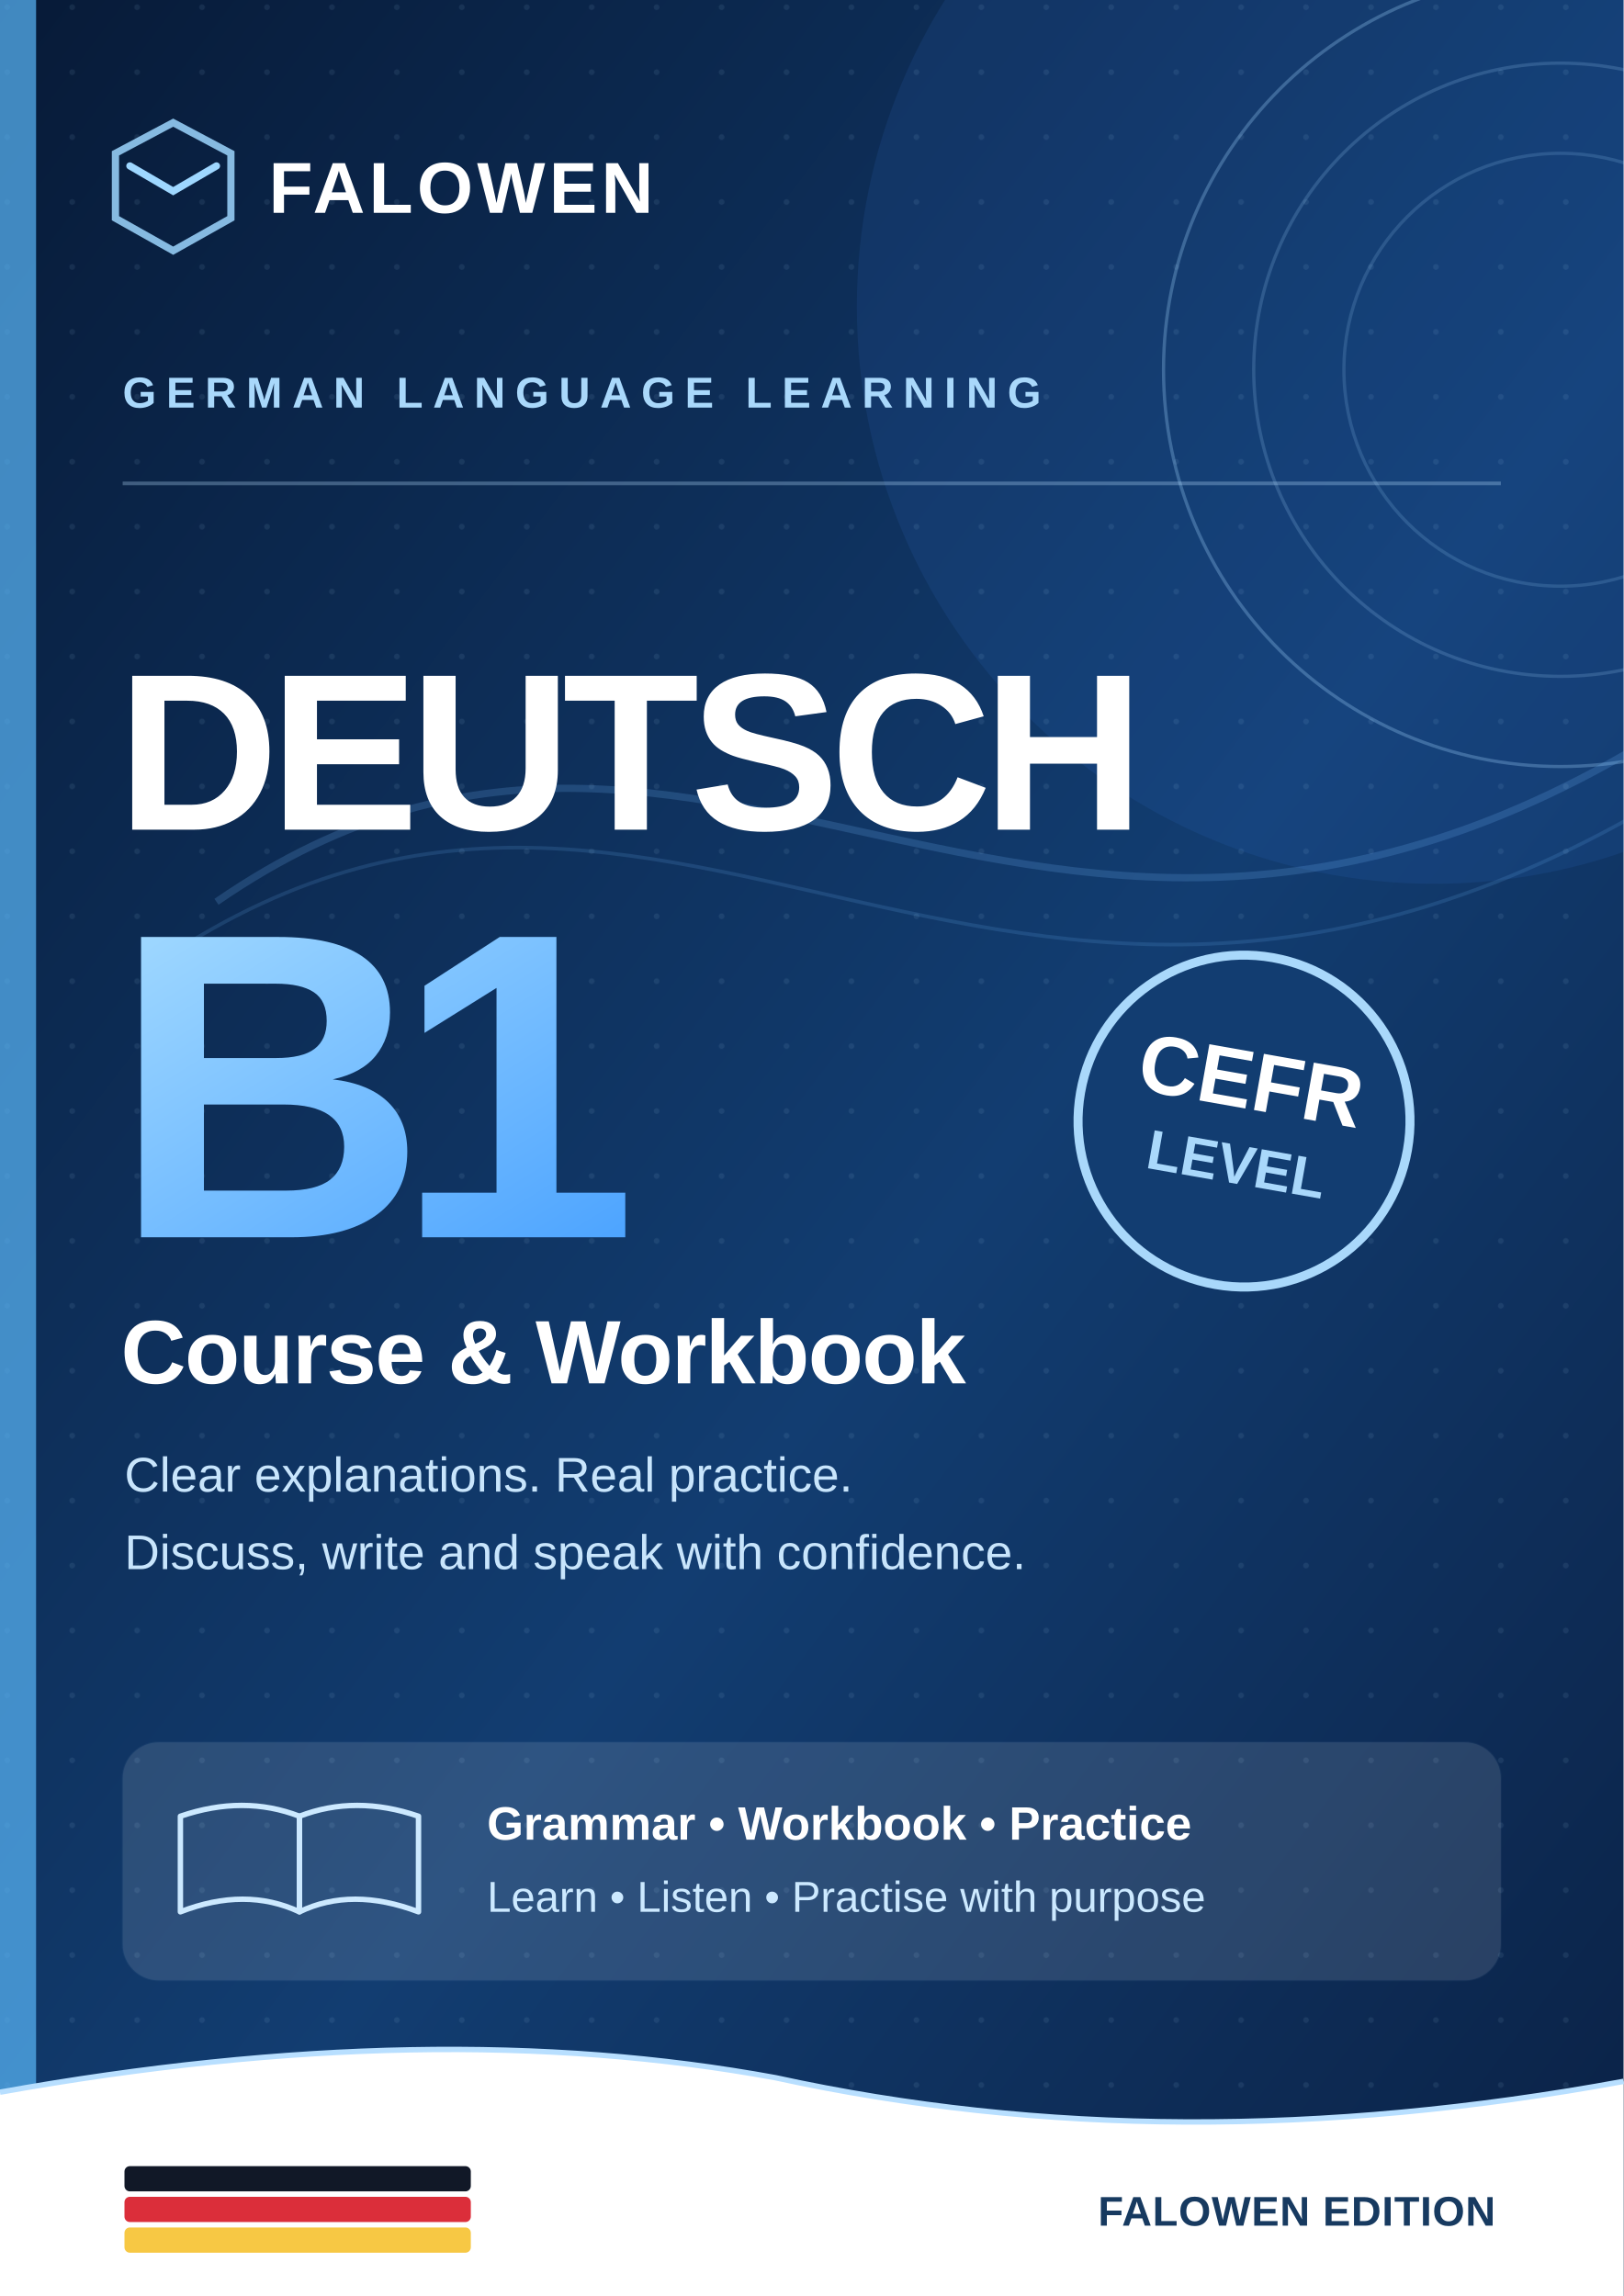
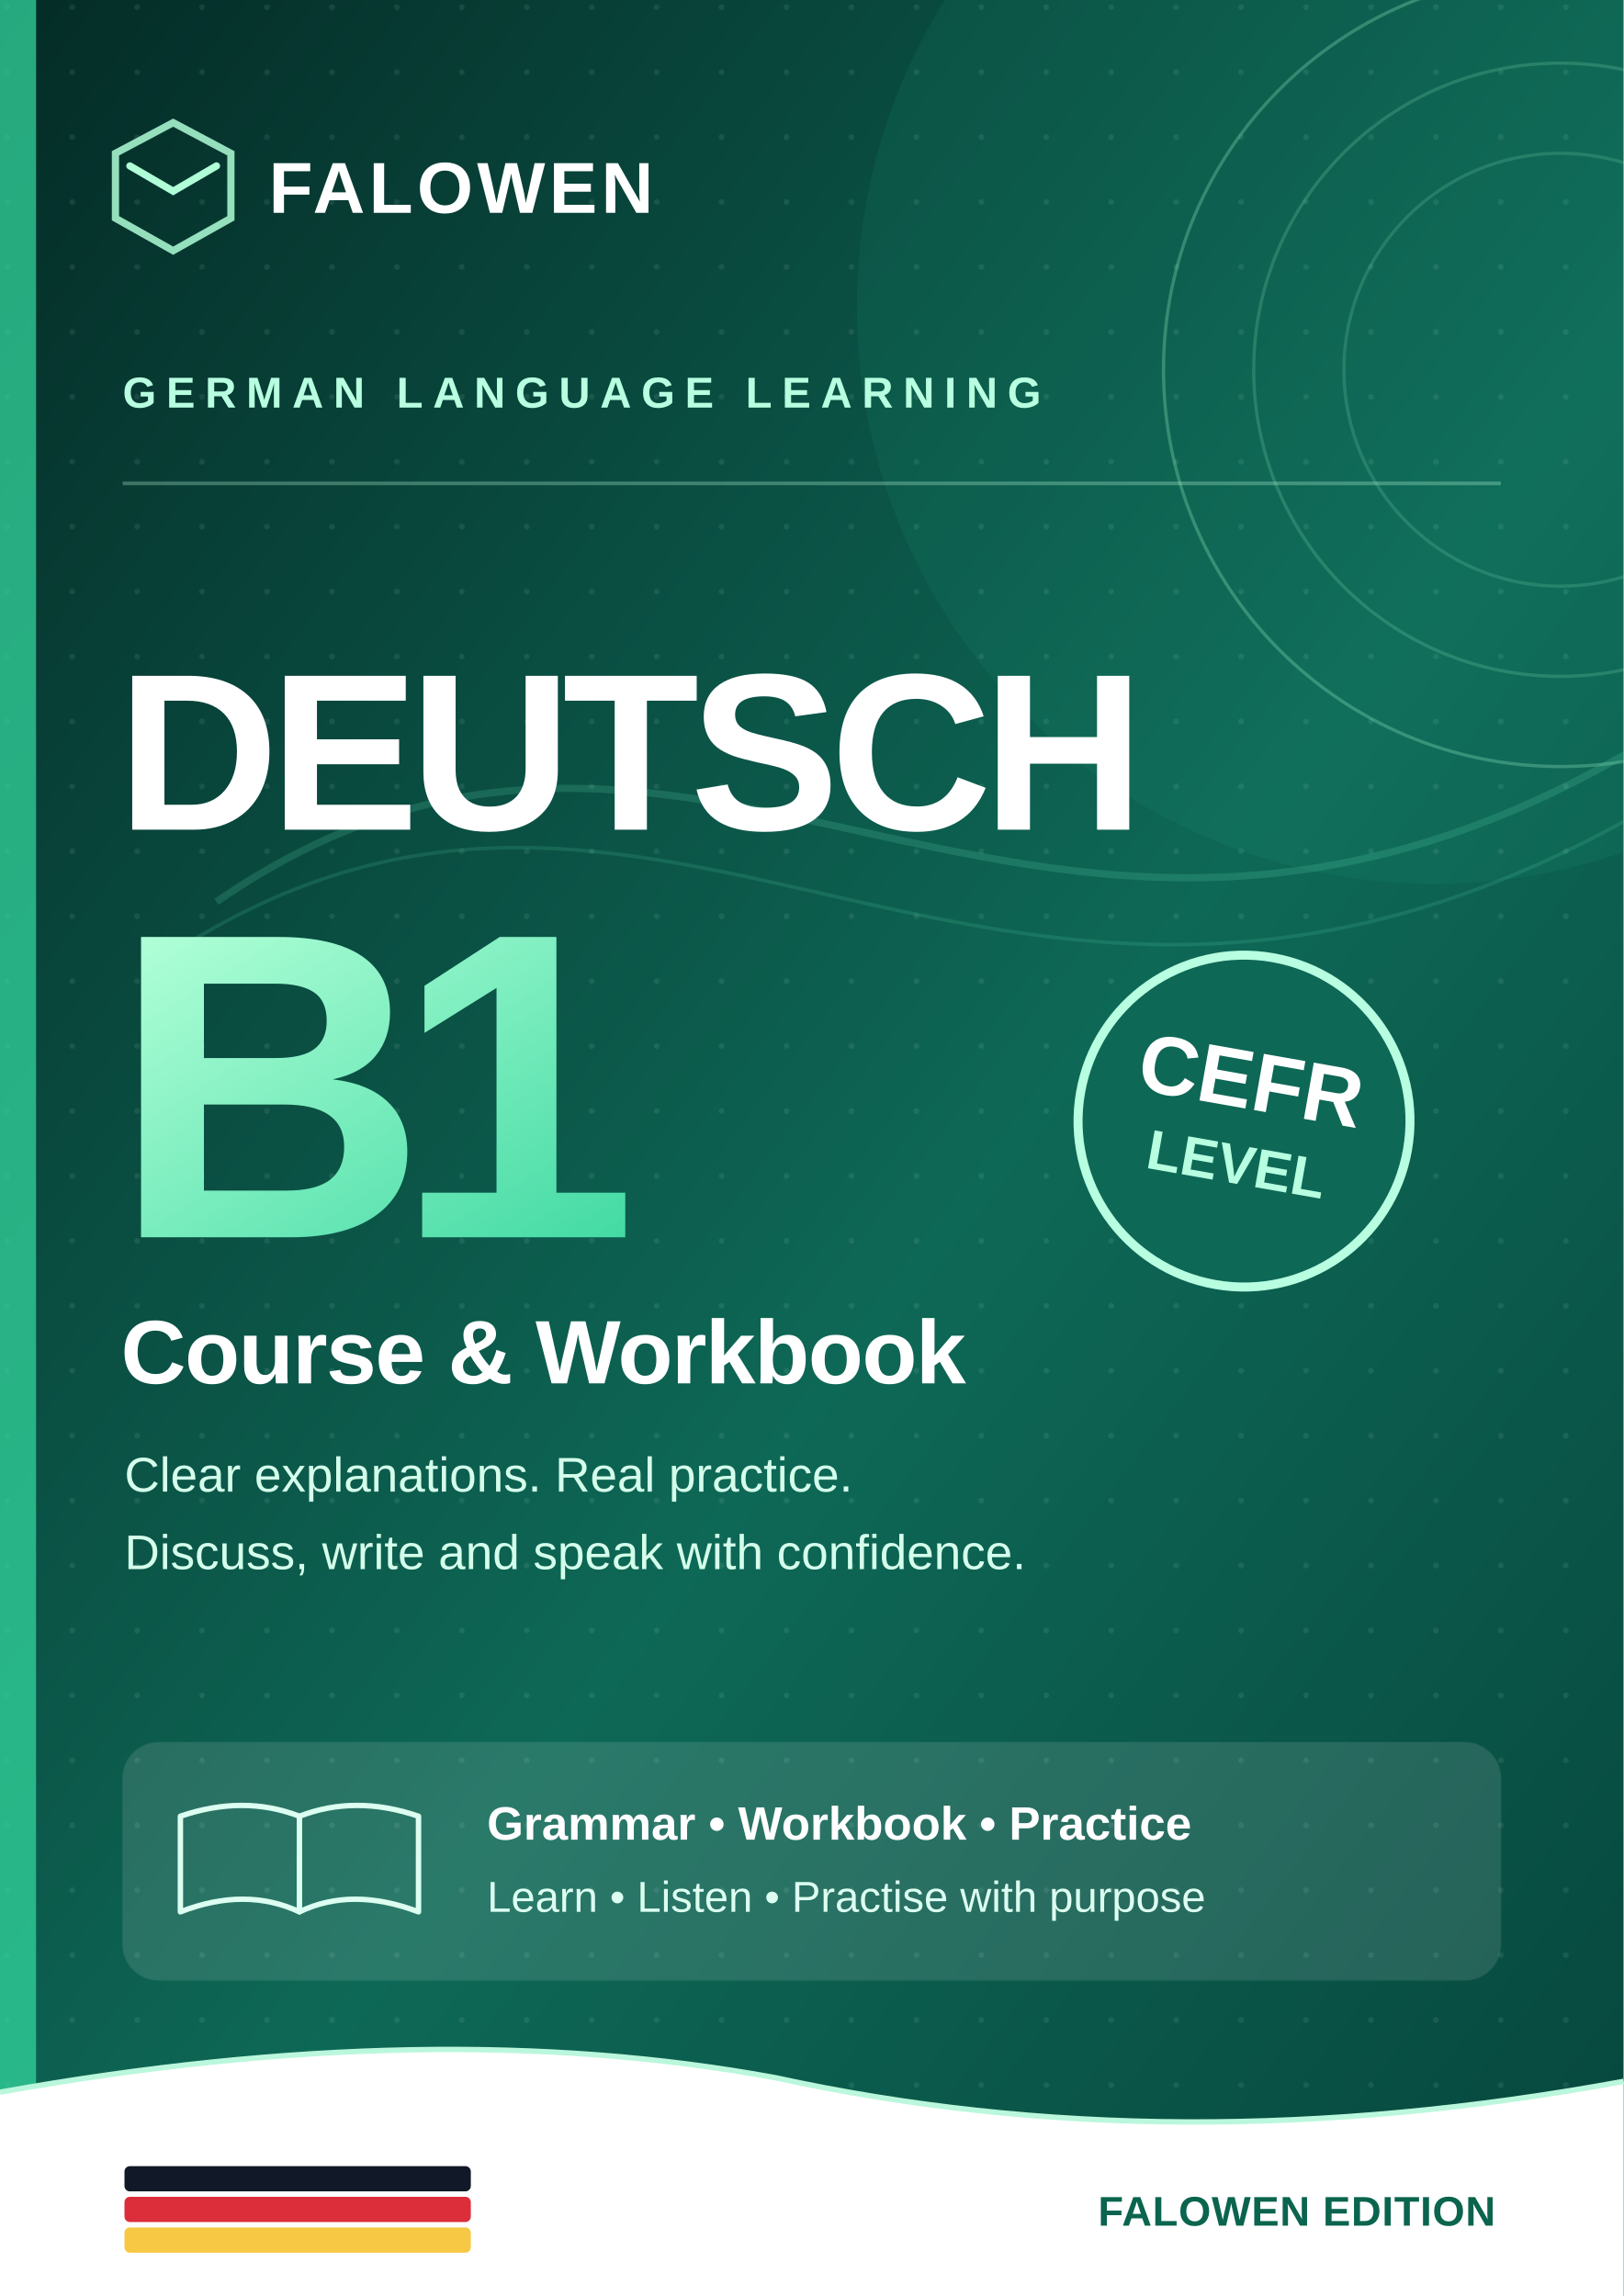
<svg xmlns="http://www.w3.org/2000/svg" width="900" height="1273" viewBox="0 0 900 1273" role="img" aria-labelledby="title desc">
  <defs>
    <linearGradient id="bg" x1="0" y1="0" x2="0.92" y2="1">
-       <stop offset="0" stop-color="#071a37" />
-       <stop offset="0.58" stop-color="#123d71" />
-       <stop offset="1" stop-color="#0b2348" />
+       <stop offset="0" stop-color="#042B26" />
+       <stop offset="0.58" stop-color="#0E6856" />
+       <stop offset="1" stop-color="#07483E" />
    </linearGradient>
    <linearGradient id="blue" x1="0" y1="0" x2="1" y2="1">
-       <stop offset="0" stop-color="#9ed7ff" />
-       <stop offset="1" stop-color="#4da4ff" />
+       <stop offset="0" stop-color="#B0FFD7" />
+       <stop offset="1" stop-color="#43DAA4" />
    </linearGradient>
    <pattern id="dots" width="36" height="36" patternUnits="userSpaceOnUse">
-       <circle cx="4" cy="4" r="1.6" fill="#b9e3ff" opacity=".24" />
+       <circle cx="4" cy="4" r="1.6" fill="#DEFFEF" opacity=".24" />
    </pattern>
    <filter id="shadow" x="-50%" y="-50%" width="200%" height="200%">
-       <feDropShadow dx="1" dy="12" stdDeviation="20" flood-color="#020b1b" flood-opacity=".32" />
+       <feDropShadow dx="1" dy="12" stdDeviation="20" flood-color="#011C18" flood-opacity=".32" />
    </filter>
  </defs>
  <rect width="900" height="1273" fill="url(#bg)" />
-   <circle cx="795" cy="170" r="320" fill="#3b82f6" opacity=".10" />
-   <circle cx="865" cy="205" r="220" fill="none" stroke="#a3d5ff" stroke-width="1.8" opacity=".29" />
-   <circle cx="865" cy="205" r="170" fill="none" stroke="#a3d5ff" stroke-width="1.8" opacity=".19" />
-   <circle cx="865" cy="205" r="120" fill="none" stroke="#a3d5ff" stroke-width="1.8" opacity=".17" />
-   <path d="M 120 500 C 410 300 600 670 1000 350" fill="none" stroke="#75baff" stroke-width="4" opacity=".19" />
-   <path d="M 90 532 C 390 332 580 708 1000 390" fill="none" stroke="#75baff" stroke-width="2" opacity=".15" />
+   <circle cx="795" cy="170" r="320" fill="#1CAE80" opacity=".10" />
+   <circle cx="865" cy="205" r="220" fill="none" stroke="#9AF2C7" stroke-width="1.8" opacity=".29" />
+   <circle cx="865" cy="205" r="170" fill="none" stroke="#9AF2C7" stroke-width="1.8" opacity=".19" />
+   <circle cx="865" cy="205" r="120" fill="none" stroke="#9AF2C7" stroke-width="1.8" opacity=".17" />
+   <path d="M 120 500 C 410 300 600 670 1000 350" fill="none" stroke="#60DBAD" stroke-width="4" opacity=".19" />
+   <path d="M 90 532 C 390 332 580 708 1000 390" fill="none" stroke="#60DBAD" stroke-width="2" opacity=".15" />
  <rect x="0" y="0" width="900" height="1273" fill="url(#dots)" opacity=".35" />
-   <path d="M 0 0 H 20 V 1273 H 0 Z" fill="#58b3f4" opacity=".72" />
-   <path d="M 64 85 L 96 68 L 128 85 L 128 121 L 96 139 L 64 121 Z" fill="none" stroke="#9ed7ff" stroke-width="4" opacity=".84" />
-   <path d="M 72 92 L 96 106 L 120 92" fill="none" stroke="#9ed7ff" stroke-width="4" stroke-linecap="round" />
+   <path d="M 0 0 H 20 V 1273 H 0 Z" fill="#33D9A0" opacity=".72" />
+   <path d="M 64 85 L 96 68 L 128 85 L 128 121 L 96 139 L 64 121 Z" fill="none" stroke="#B0FFD7" stroke-width="4" opacity=".84" />
+   <path d="M 72 92 L 96 106 L 120 92" fill="none" stroke="#B0FFD7" stroke-width="4" stroke-linecap="round" />
  <text x="149" y="118" fill="#ffffff" font-family="Arial, Helvetica, sans-serif" font-weight="800" letter-spacing="2.2" font-size="40">FALOWEN</text>
-   <text x="68" y="226" fill="#a9d8fb" font-family="Arial, Helvetica, sans-serif" font-weight="700" font-size="24" letter-spacing="5.5">GERMAN LANGUAGE LEARNING</text>
-   <path d="M 68 268 H 832" stroke="#b8dfff" stroke-width="2" opacity=".31" />
+   <text x="68" y="226" fill="#B7FFE0" font-family="Arial, Helvetica, sans-serif" font-weight="700" font-size="24" letter-spacing="5.5">GERMAN LANGUAGE LEARNING</text>
+   <path d="M 68 268 H 832" stroke="#BAF7DC" stroke-width="2" opacity=".31" />
  <text x="65" y="460" fill="#ffffff" font-family="Arial, Helvetica, sans-serif" font-weight="900" font-size="124" letter-spacing="-5">DEUTSCH</text>
  <text x="62" y="686" fill="url(#blue)" font-family="Arial, Helvetica, sans-serif" font-weight="900" font-size="242" letter-spacing="-18">B1</text>
  <g transform="translate(615 515) rotate(10)">
-     <rect x="0" y="0" width="184" height="184" rx="92" fill="#123d71" stroke="#a9d8fb" stroke-width="5" />
+     <rect x="0" y="0" width="184" height="184" rx="92" fill="#0E6856" stroke="#B7FFE0" stroke-width="5" />
    <text x="92" y="85" font-family="Arial, Helvetica, sans-serif" font-weight="800" font-size="46" text-anchor="middle" fill="#fff">CEFR</text>
-     <text x="92" y="127" font-family="Arial, Helvetica, sans-serif" font-weight="700" font-size="31" text-anchor="middle" fill="#a9d8fb">LEVEL</text>
+     <text x="92" y="127" font-family="Arial, Helvetica, sans-serif" font-weight="700" font-size="31" text-anchor="middle" fill="#B7FFE0">LEVEL</text>
  </g>
  <text x="67" y="767" fill="#ffffff" font-family="Arial, Helvetica, sans-serif" font-size="50" font-weight="750" letter-spacing="-.7">Course &amp; Workbook</text>
-   <text x="69" y="827" fill="#c8e5fc" font-family="Arial, Helvetica, sans-serif" font-size="27">Clear explanations. Real practice.</text>
-   <text x="69" y="870" fill="#c8e5fc" font-family="Arial, Helvetica, sans-serif" font-size="27">Discuss, write and speak with confidence.</text>
+   <text x="69" y="827" fill="#D4FFEB" font-family="Arial, Helvetica, sans-serif" font-size="27">Clear explanations. Real practice.</text>
+   <text x="69" y="870" fill="#D4FFEB" font-family="Arial, Helvetica, sans-serif" font-size="27">Discuss, write and speak with confidence.</text>
  <g transform="translate(68 966)">
-     <rect width="764" height="132" rx="20" fill="#ffffff" opacity=".12" stroke="#c5e8ff" stroke-opacity=".3" />
-     <g fill="none" stroke="#cce9ff" stroke-width="3" stroke-linejoin="round">
+     <rect width="764" height="132" rx="20" fill="#ffffff" opacity=".12" stroke="#C4FFE4" stroke-opacity=".3" />
+     <g fill="none" stroke="#DCFFF1" stroke-width="3" stroke-linejoin="round">
      <path d="M 32 41 Q 67 29 98 41 V 94 Q 68 80 32 94 Z" />
      <path d="M 98 41 Q 129 29 164 41 V 94 Q 127 80 98 94 Z" />
    </g>
    <text x="202" y="54" fill="#ffffff" font-family="Arial, Helvetica, sans-serif" font-weight="700" font-size="26">Grammar • Workbook • Practice</text>
-     <text x="202" y="94" fill="#cce9ff" font-family="Arial, Helvetica, sans-serif" font-size="24">Learn • Listen • Practise with purpose</text>
+     <text x="202" y="94" fill="#DCFFF1" font-family="Arial, Helvetica, sans-serif" font-size="24">Learn • Listen • Practise with purpose</text>
  </g>
  <path d="M 0 1160 Q 240 1117 430 1152 Q 650 1200 900 1154 V 1273 H 0 Z" fill="#ffffff" />
-   <path d="M 0 1160 Q 240 1117 430 1152 Q 650 1200 900 1154" stroke="#b8dfff" stroke-width="3" fill="none" />
+   <path d="M 0 1160 Q 240 1117 430 1152 Q 650 1200 900 1154" stroke="#BAF7DC" stroke-width="3" fill="none" />
  <rect x="69" y="1201" width="192" height="14" rx="3" fill="#111827" />
  <rect x="69" y="1218" width="192" height="14" rx="3" fill="#db2e3a" />
  <rect x="69" y="1235" width="192" height="14" rx="3" fill="#f7c844" />
-   <text x="829" y="1234" text-anchor="end" fill="#173a60" font-family="Arial, Helvetica, sans-serif" font-size="23" font-weight="700" letter-spacing=".4">FALOWEN EDITION</text>
+   <text x="829" y="1234" text-anchor="end" fill="#0A644E" font-family="Arial, Helvetica, sans-serif" font-size="23" font-weight="700" letter-spacing=".4">FALOWEN EDITION</text>
</svg>
